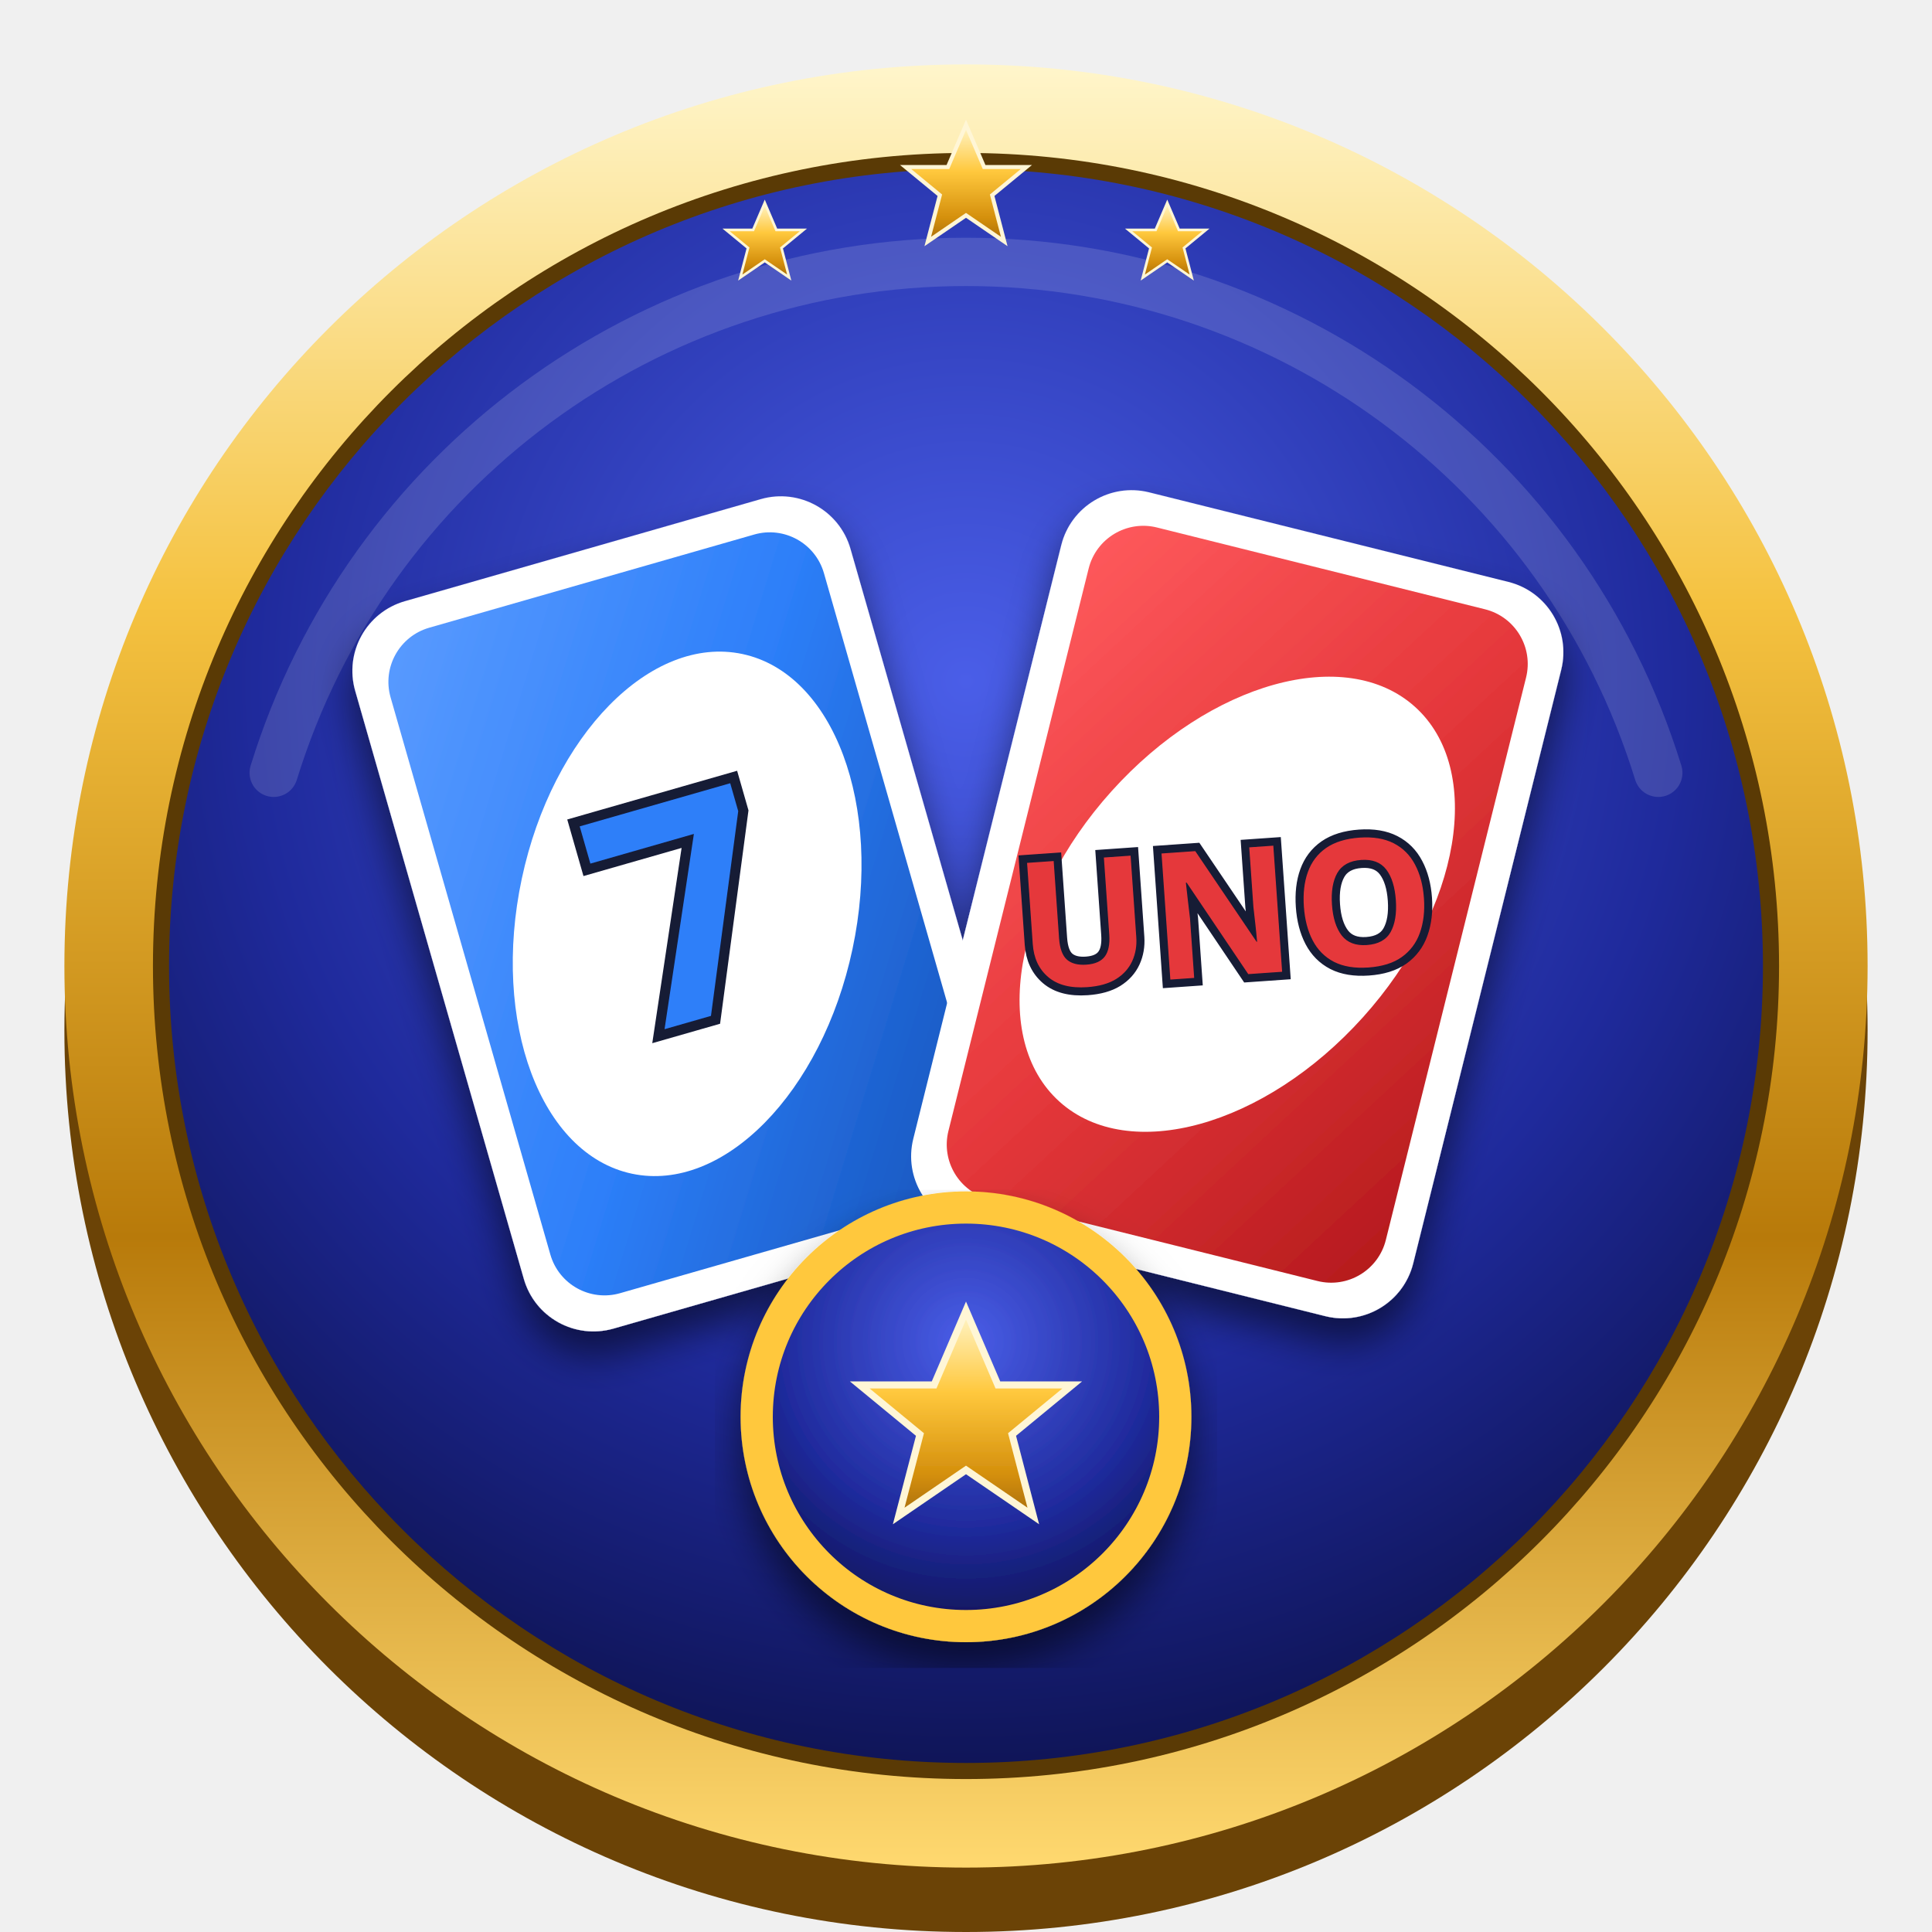
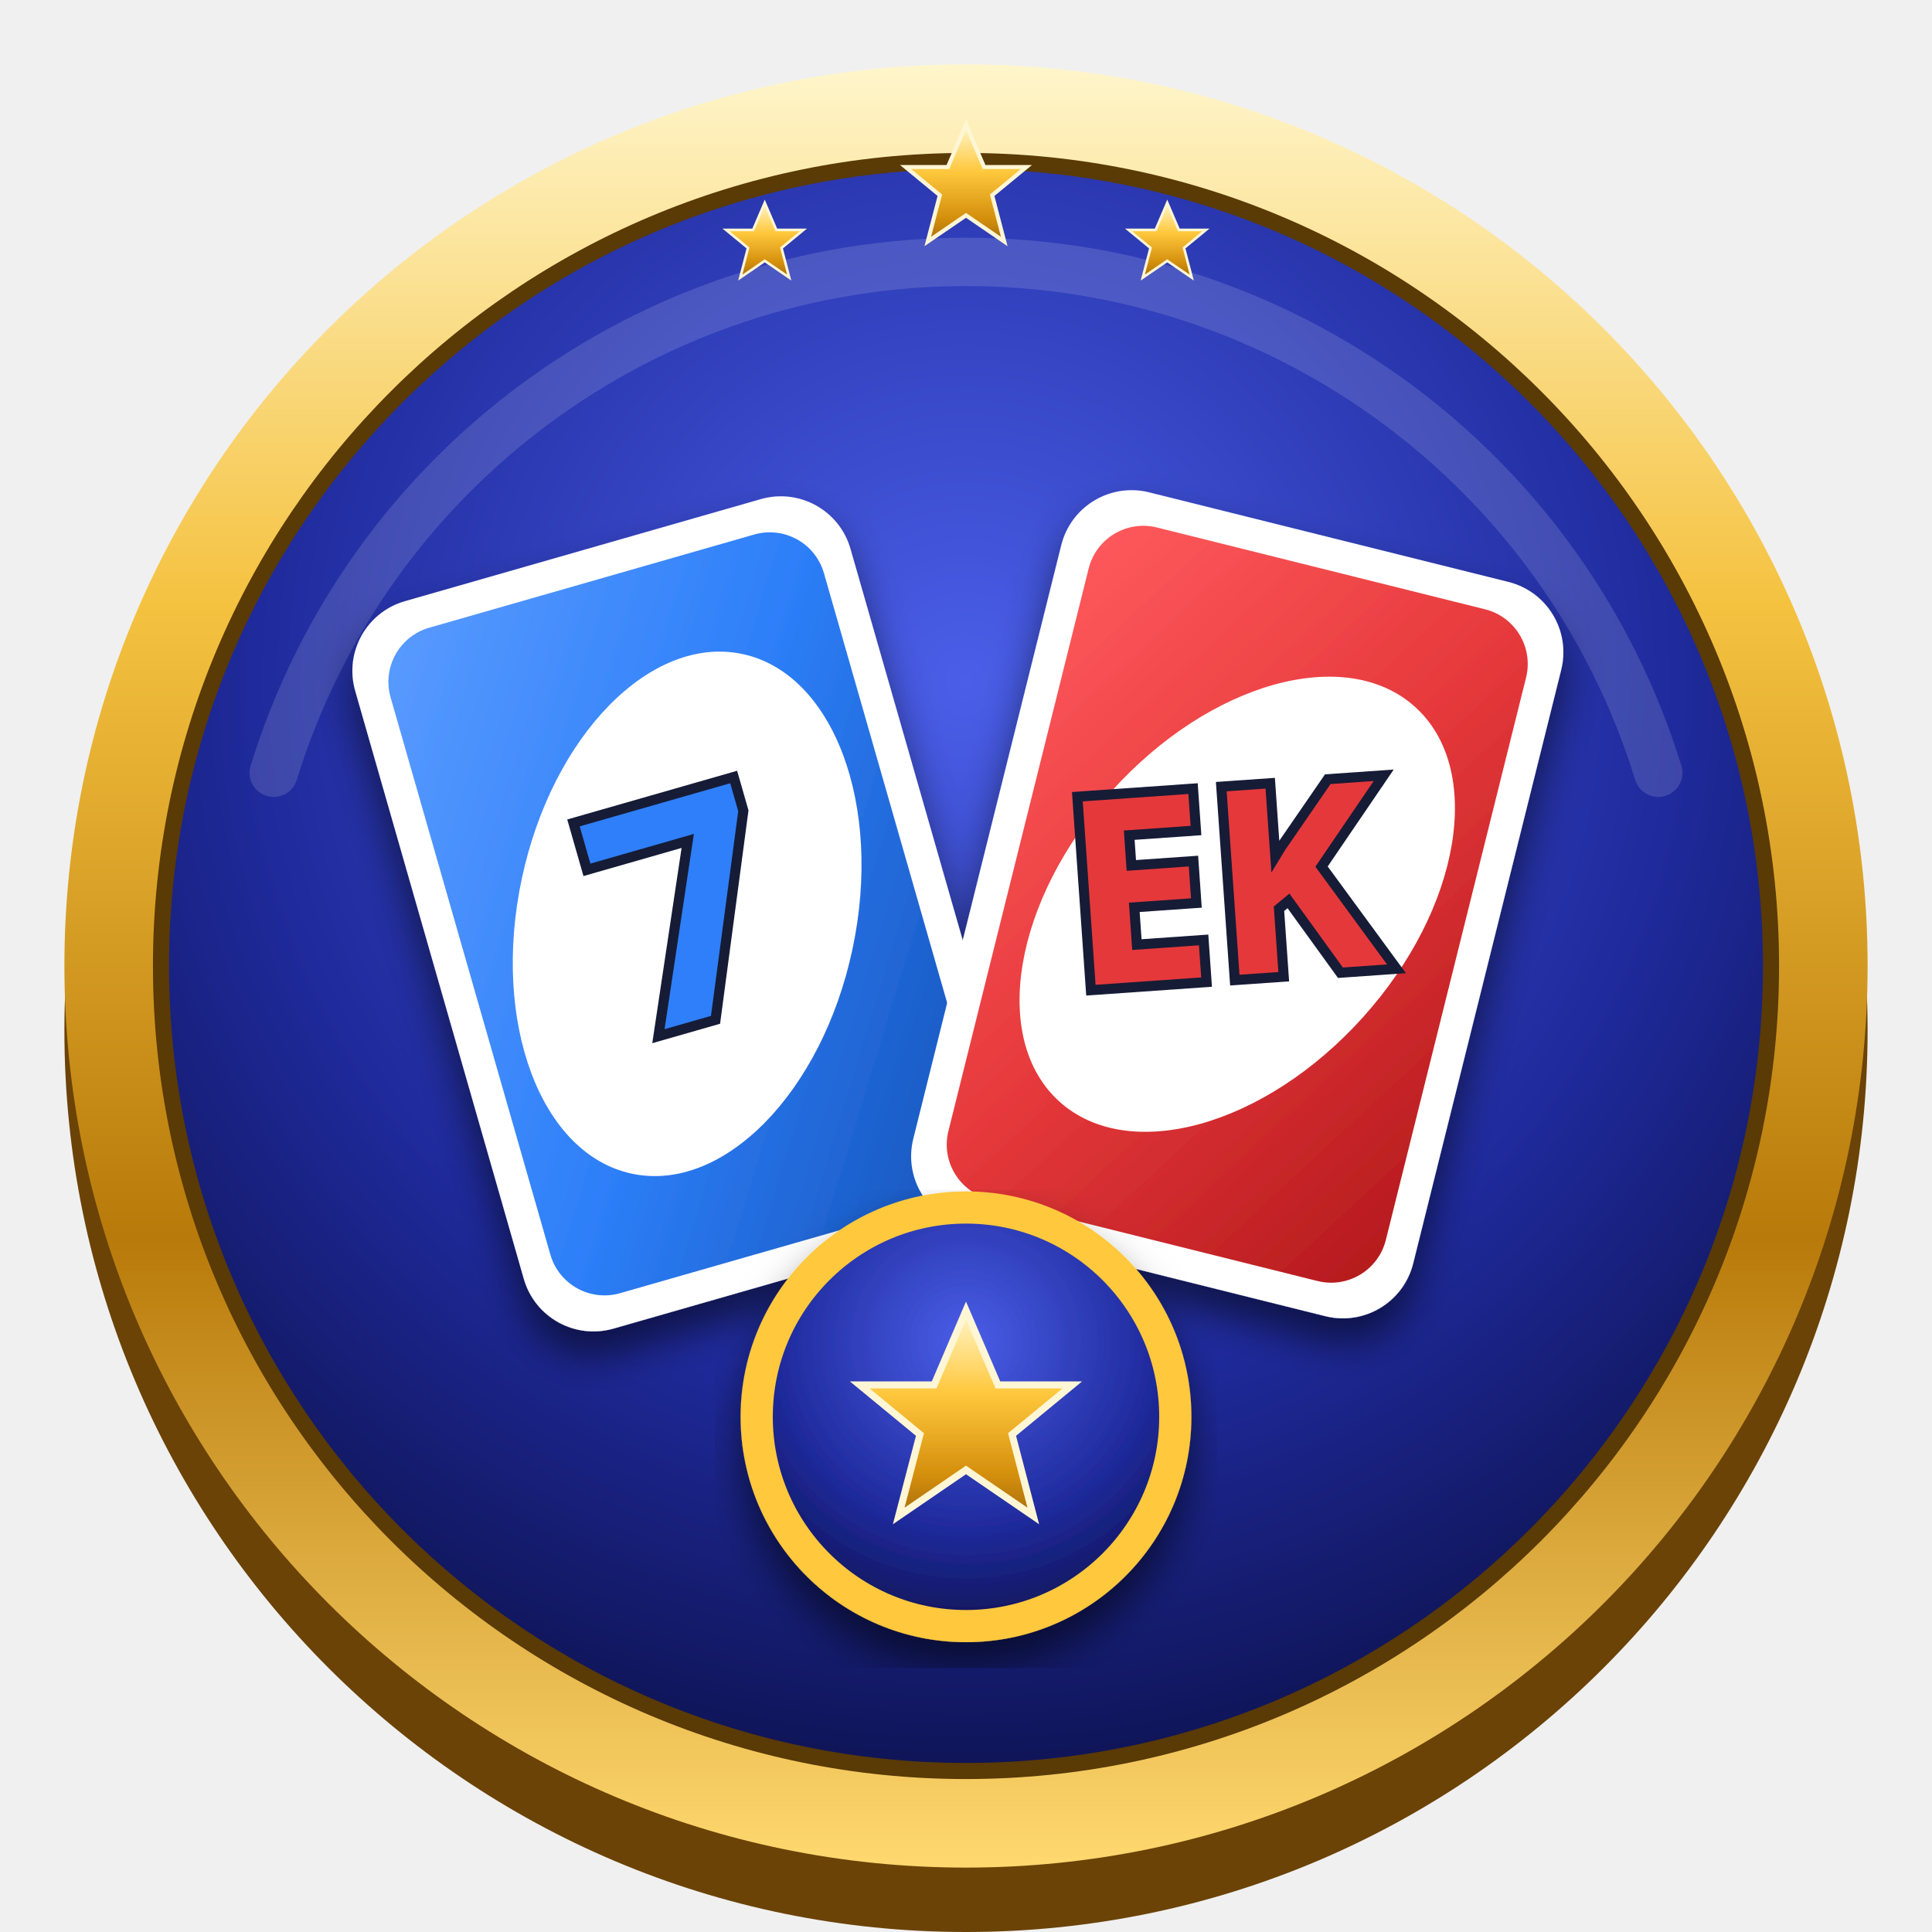
- <svg xmlns="http://www.w3.org/2000/svg" viewBox="0 0 240 240" role="img" aria-label="UNO Haven">
+ <svg xmlns="http://www.w3.org/2000/svg" viewBox="0 0 240 240" role="img" aria-label="Ek Haven">
  <defs>
    <linearGradient id="eg0" x1="0" y1="0" x2="0" y2="1">
      <stop offset="0" stop-color="#fff6cc" />
      <stop offset=".4" stop-color="#ffc83d" />
      <stop offset=".8" stop-color="#d48f0c" />
      <stop offset="1" stop-color="#a86d08" />
    </linearGradient>
    <linearGradient id="er0" x1="0" y1="0" x2="0" y2="1">
      <stop offset="0" stop-color="#fff6cc" />
      <stop offset=".3" stop-color="#f5c240" />
      <stop offset=".65" stop-color="#b87a0a" />
      <stop offset="1" stop-color="#ffd970" />
    </linearGradient>
    <radialGradient id="en0" cx=".5" cy=".32" r=".75">
      <stop offset="0" stop-color="#4a5ee8" />
      <stop offset=".6" stop-color="#1f2a9c" />
      <stop offset="1" stop-color="#0b0f45" />
    </radialGradient>
    <linearGradient id="cr0" x1="0" y1="0" x2="1" y2="1">
      <stop offset="0" stop-color="#ff5a5d" />
      <stop offset=".5" stop-color="#e5383b" />
      <stop offset="1" stop-color="#b3191c" />
    </linearGradient>
    <linearGradient id="cb0" x1="0" y1="0" x2="1" y2="1">
      <stop offset="0" stop-color="#5a9bff" />
      <stop offset=".5" stop-color="#2d7ff9" />
      <stop offset="1" stop-color="#1652b8" />
    </linearGradient>
    <filter id="es0">
      <feDropShadow dx="0" dy="3" stdDeviation="2.5" flood-color="#000" flood-opacity=".55" />
    </filter>
  </defs>
  <circle cx="120" cy="128" r="112" fill="#6b4306" />
  <circle cx="120" cy="120" r="112" fill="url(#er0)" />
  <circle cx="120" cy="120" r="101" fill="#5a3a05" />
  <circle cx="120" cy="120" r="99" fill="url(#en0)" />
  <path d="M34 96 A90 90 0 0 1 206 96" fill="none" stroke="#fff" stroke-opacity=".14" stroke-width="6" stroke-linecap="round" />
  <g filter="url(#es0)">
    <g transform="rotate(-16 120 140)">
      <rect x="62" y="58" width="64" height="94" rx="9" fill="#fff" />
      <rect x="66" y="62" width="56" height="86" rx="7" fill="url(#cb0)" />
      <ellipse cx="94" cy="105" rx="21" ry="33" transform="rotate(28 94 105)" fill="#fff" />
      <text x="94" y="118" text-anchor="middle" font-family="Arial Black,Impact,sans-serif" font-weight="900" font-size="38" fill="#2d7ff9" stroke="#151a36" stroke-width="2.5" paint-order="stroke">7</text>
    </g>
    <g transform="rotate(14 120 140)">
      <rect x="114" y="58" width="64" height="94" rx="9" fill="#fff" />
      <rect x="118" y="62" width="56" height="86" rx="7" fill="url(#cr0)" />
      <ellipse cx="146" cy="105" rx="21" ry="33" transform="rotate(28 146 105)" fill="#fff" />
-       <text x="146" y="114" text-anchor="middle" font-family="Arial Black,Impact,sans-serif" font-weight="900" font-size="22" fill="#e5383b" stroke="#151a36" stroke-width="2" paint-order="stroke" transform="rotate(-18 146 110)">UNO</text>
+       <text x="146" y="114" text-anchor="middle" font-family="Arial Black,Impact,sans-serif" font-weight="900" font-size="32" fill="#e5383b" stroke="#151a36" stroke-width="2.5" paint-order="stroke" transform="rotate(-18 146 110)">EK</text>
    </g>
  </g>
  <g filter="url(#es0)">
    <circle cx="120" cy="176" r="26" fill="url(#en0)" stroke="#ffc83d" stroke-width="4" />
    <path transform="translate(120 176) scale(2.2)" d="M0 -6 L1.8 -1.8 6 -1.8 2.6 1 3.8 5.6 0 3 -3.8 5.6 -2.6 1 -6 -1.8 -1.8 -1.8Z" fill="url(#eg0)" stroke="#fff6d6" stroke-width=".4" />
  </g>
  <path transform="translate(120 23) scale(1.25)" d="M0 -6 L1.8 -1.8 6 -1.8 2.6 1 3.8 5.6 0 3 -3.8 5.6 -2.6 1 -6 -1.8 -1.8 -1.8Z" fill="url(#eg0)" stroke="#fff6d6" stroke-width=".4" />
  <path transform="translate(95 30) scale(.8)" d="M0 -6 L1.8 -1.8 6 -1.8 2.6 1 3.8 5.6 0 3 -3.8 5.6 -2.6 1 -6 -1.8 -1.8 -1.8Z" fill="url(#eg0)" stroke="#fff6d6" stroke-width=".4" />
  <path transform="translate(145 30) scale(.8)" d="M0 -6 L1.8 -1.8 6 -1.8 2.6 1 3.8 5.6 0 3 -3.8 5.6 -2.6 1 -6 -1.8 -1.8 -1.8Z" fill="url(#eg0)" stroke="#fff6d6" stroke-width=".4" />
</svg>
